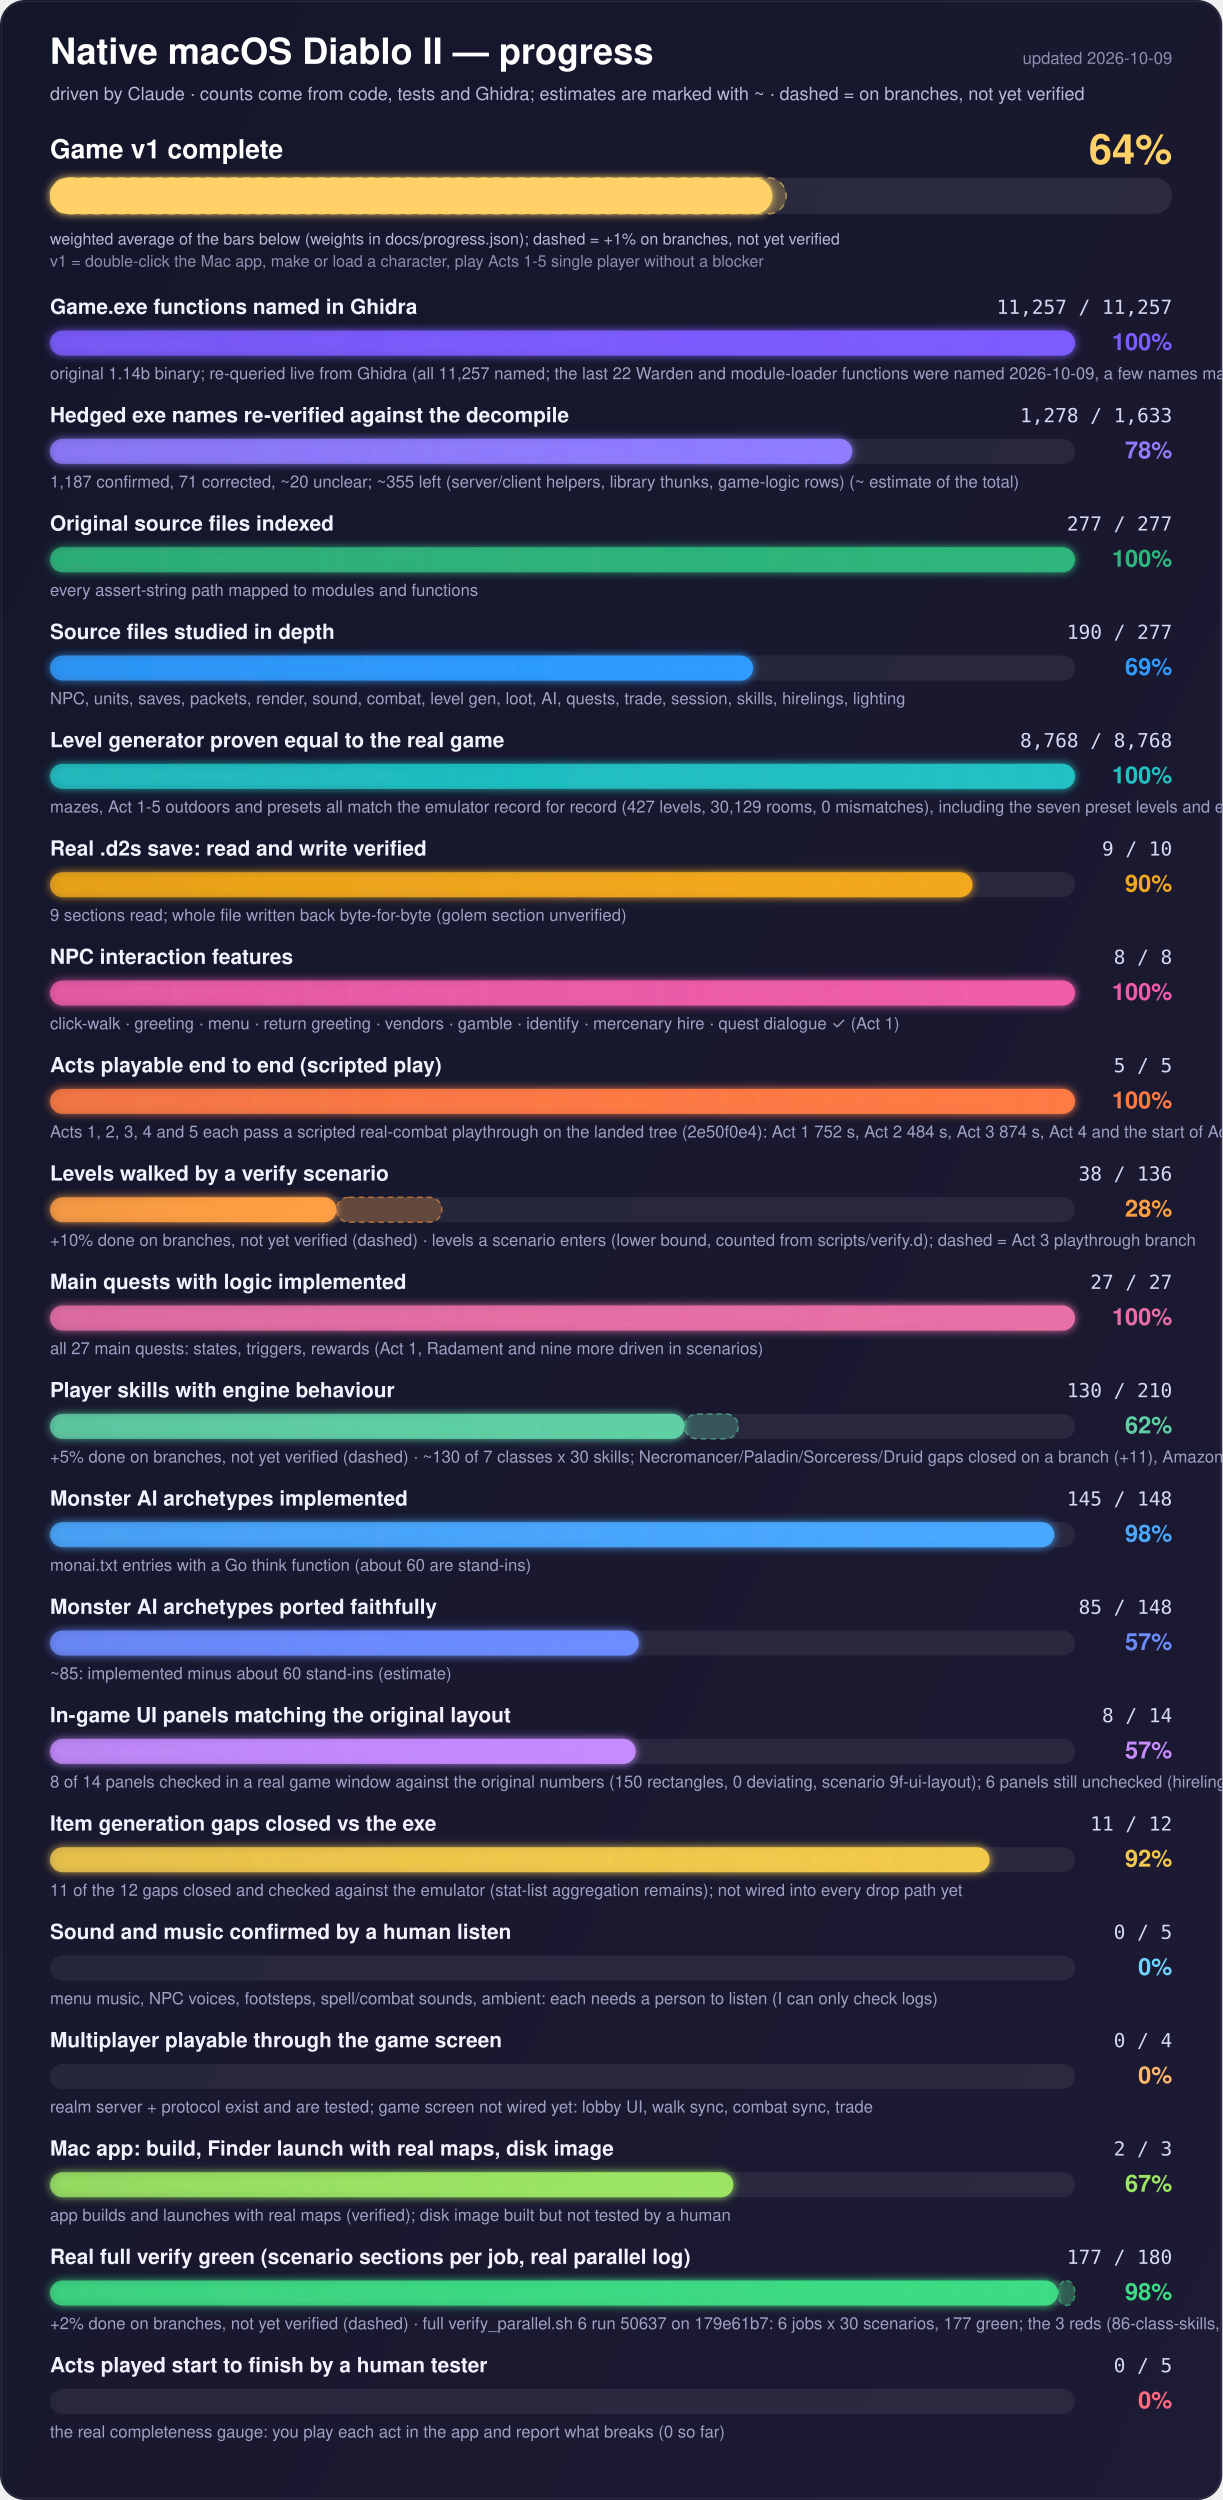
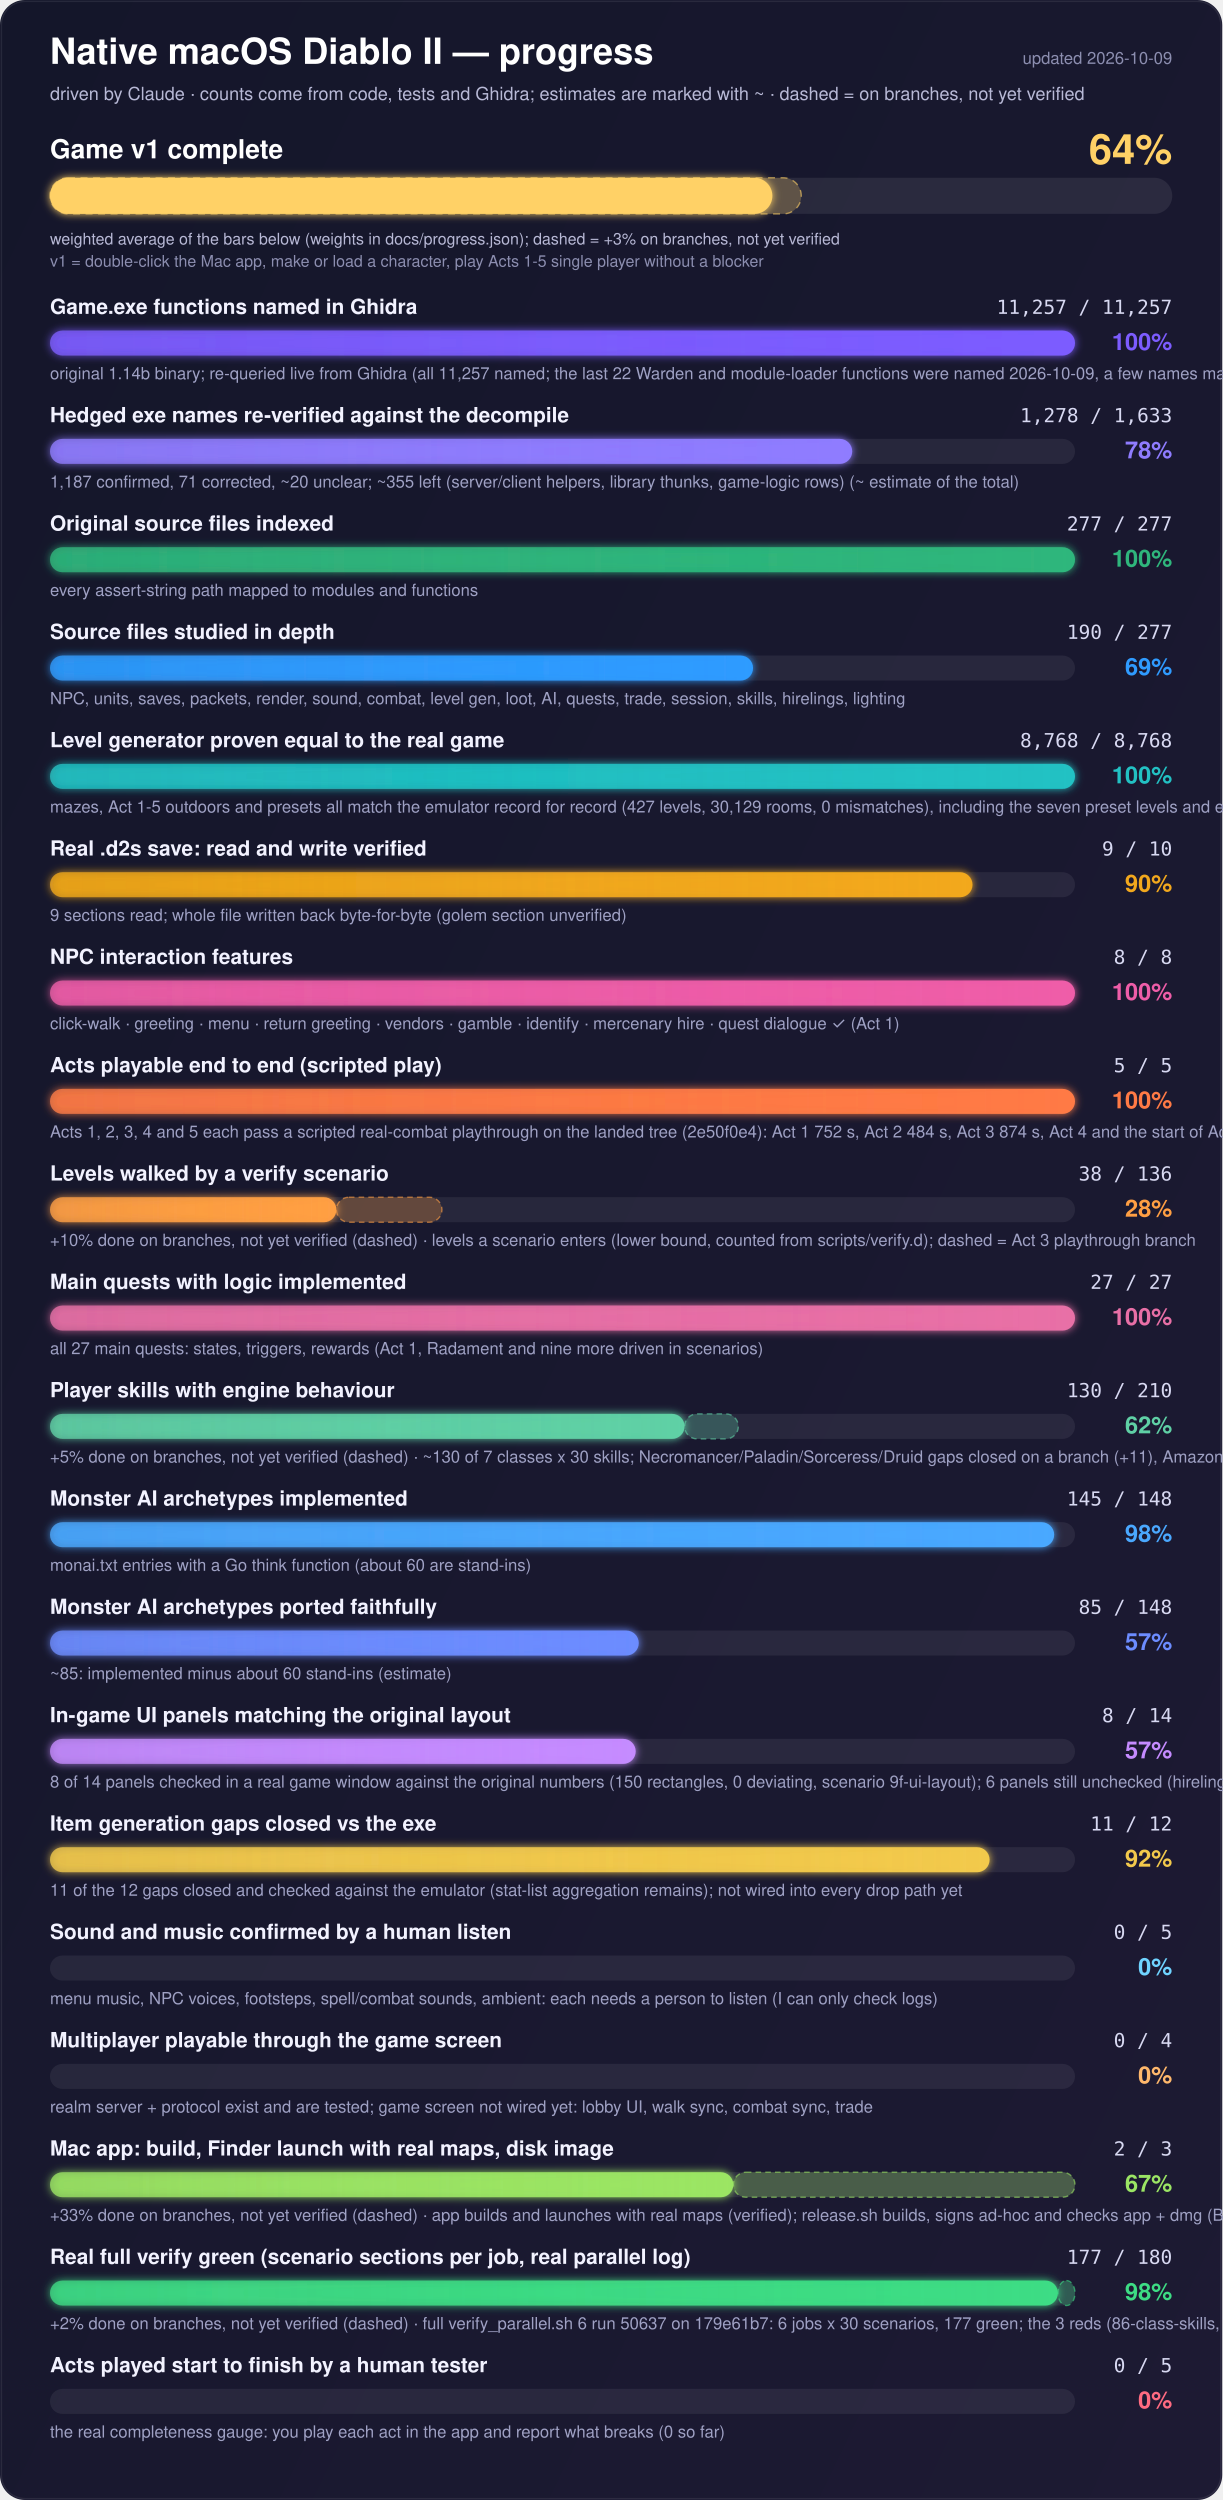
<svg xmlns="http://www.w3.org/2000/svg" width="880" height="1800" viewBox="0 0 880 1800" role="img" aria-label="Native macOS Diablo II — progress">
  <defs>
    <linearGradient id="bg" x1="0" y1="0" x2="1" y2="1">
      <stop offset="0" stop-color="#14162a" />
      <stop offset="1" stop-color="#1d1a33" />
    </linearGradient>
    <linearGradient id="g0" x1="0" y1="0" x2="1" y2="0">
      <stop offset="0" stop-color="#7c5cff" stop-opacity="0.75" />
      <stop offset="1" stop-color="#7c5cff" />
    </linearGradient>
    <linearGradient id="g1" x1="0" y1="0" x2="1" y2="0">
      <stop offset="0" stop-color="#8f7cff" stop-opacity="0.75" />
      <stop offset="1" stop-color="#8f7cff" />
    </linearGradient>
    <linearGradient id="g2" x1="0" y1="0" x2="1" y2="0">
      <stop offset="0" stop-color="#2fb67c" stop-opacity="0.75" />
      <stop offset="1" stop-color="#2fb67c" />
    </linearGradient>
    <linearGradient id="g3" x1="0" y1="0" x2="1" y2="0">
      <stop offset="0" stop-color="#2f9bff" stop-opacity="0.75" />
      <stop offset="1" stop-color="#2f9bff" />
    </linearGradient>
    <linearGradient id="g4" x1="0" y1="0" x2="1" y2="0">
      <stop offset="0" stop-color="#22c1c3" stop-opacity="0.75" />
      <stop offset="1" stop-color="#22c1c3" />
    </linearGradient>
    <linearGradient id="g5" x1="0" y1="0" x2="1" y2="0">
      <stop offset="0" stop-color="#f2a81d" stop-opacity="0.75" />
      <stop offset="1" stop-color="#f2a81d" />
    </linearGradient>
    <linearGradient id="g6" x1="0" y1="0" x2="1" y2="0">
      <stop offset="0" stop-color="#ef5da8" stop-opacity="0.75" />
      <stop offset="1" stop-color="#ef5da8" />
    </linearGradient>
    <linearGradient id="g7" x1="0" y1="0" x2="1" y2="0">
      <stop offset="0" stop-color="#ff7a45" stop-opacity="0.75" />
      <stop offset="1" stop-color="#ff7a45" />
    </linearGradient>
    <linearGradient id="g8" x1="0" y1="0" x2="1" y2="0">
      <stop offset="0" stop-color="#ff9f43" stop-opacity="0.75" />
      <stop offset="1" stop-color="#ff9f43" />
    </linearGradient>
    <linearGradient id="g9" x1="0" y1="0" x2="1" y2="0">
      <stop offset="0" stop-color="#e86fa6" stop-opacity="0.75" />
      <stop offset="1" stop-color="#e86fa6" />
    </linearGradient>
    <linearGradient id="g10" x1="0" y1="0" x2="1" y2="0">
      <stop offset="0" stop-color="#5fd0a5" stop-opacity="0.75" />
      <stop offset="1" stop-color="#5fd0a5" />
    </linearGradient>
    <linearGradient id="g11" x1="0" y1="0" x2="1" y2="0">
      <stop offset="0" stop-color="#4aa8ff" stop-opacity="0.75" />
      <stop offset="1" stop-color="#4aa8ff" />
    </linearGradient>
    <linearGradient id="g12" x1="0" y1="0" x2="1" y2="0">
      <stop offset="0" stop-color="#6c8cff" stop-opacity="0.75" />
      <stop offset="1" stop-color="#6c8cff" />
    </linearGradient>
    <linearGradient id="g13" x1="0" y1="0" x2="1" y2="0">
      <stop offset="0" stop-color="#c58bff" stop-opacity="0.75" />
      <stop offset="1" stop-color="#c58bff" />
    </linearGradient>
    <linearGradient id="g14" x1="0" y1="0" x2="1" y2="0">
      <stop offset="0" stop-color="#f2c94c" stop-opacity="0.75" />
      <stop offset="1" stop-color="#f2c94c" />
    </linearGradient>
    <linearGradient id="g15" x1="0" y1="0" x2="1" y2="0">
      <stop offset="0" stop-color="#6fd3ff" stop-opacity="0.75" />
      <stop offset="1" stop-color="#6fd3ff" />
    </linearGradient>
    <linearGradient id="g16" x1="0" y1="0" x2="1" y2="0">
      <stop offset="0" stop-color="#ffb86b" stop-opacity="0.75" />
      <stop offset="1" stop-color="#ffb86b" />
    </linearGradient>
    <linearGradient id="g17" x1="0" y1="0" x2="1" y2="0">
      <stop offset="0" stop-color="#9be564" stop-opacity="0.75" />
      <stop offset="1" stop-color="#9be564" />
    </linearGradient>
    <linearGradient id="g18" x1="0" y1="0" x2="1" y2="0">
      <stop offset="0" stop-color="#3ddc84" stop-opacity="0.75" />
      <stop offset="1" stop-color="#3ddc84" />
    </linearGradient>
    <linearGradient id="g19" x1="0" y1="0" x2="1" y2="0">
      <stop offset="0" stop-color="#ff6b81" stop-opacity="0.75" />
      <stop offset="1" stop-color="#ff6b81" />
    </linearGradient>
    <filter id="glow" x="-5%" y="-50%" width="110%" height="200%">
      <feGaussianBlur stdDeviation="3" result="b" />
      <feMerge>
        <feMergeNode in="b" />
        <feMergeNode in="SourceGraphic" />
      </feMerge>
    </filter>
  </defs>
  <rect width="880" height="1800" rx="18" fill="url(#bg)" />
  <rect x="1" y="1" width="878" height="1798" rx="17" fill="none" stroke="#ffffff" stroke-opacity="0.08" />
  <text x="36" y="46" font-family="-apple-system,Segoe UI,Helvetica,Arial,sans-serif" font-size="26" font-weight="700" fill="#ffffff">Native macOS Diablo II — progress</text>
  <text x="36" y="72" font-family="-apple-system,Segoe UI,Helvetica,Arial,sans-serif" font-size="13" fill="#b8b9d6">driven by Claude · counts come from code, tests and Ghidra; estimates are marked with ~ · dashed = on branches, not yet verified</text>
  <text x="844" y="46" text-anchor="end" font-family="-apple-system,Segoe UI,Helvetica,Arial,sans-serif" font-size="12" fill="#8c8eb0">updated 2026-10-09</text>
  <text x="36" y="114" font-family="-apple-system,Segoe UI,Helvetica,Arial,sans-serif" font-size="19" font-weight="700" fill="#ffffff">Game v1 complete</text>
  <text x="844" y="118" text-anchor="end" font-family="-apple-system,Segoe UI,Helvetica,Arial,sans-serif" font-size="30" font-weight="800" fill="#ffd166">64%</text>
  <rect x="36" y="128" width="808" height="26" rx="13" fill="#ffffff" fill-opacity="0.08" />
-   <rect x="36" y="128" width="530.1" height="26" rx="13" fill="#ffd166" fill-opacity="0.25" stroke="#ffd166" stroke-opacity="0.6" stroke-dasharray="5 4" />
+   <rect x="36" y="128" width="540.9" height="26" rx="13" fill="#ffd166" fill-opacity="0.25" stroke="#ffd166" stroke-opacity="0.6" stroke-dasharray="5 4" />
  <rect x="36" y="128" width="520.1" height="26" rx="13" fill="#ffd166" filter="url(#glow)" />
-   <text x="36" y="176" font-family="-apple-system,Segoe UI,Helvetica,Arial,sans-serif" font-size="11.5" fill="#b8b9d6">weighted average of the bars below (weights in docs/progress.json); dashed = +1% on branches, not yet verified</text>
+   <text x="36" y="176" font-family="-apple-system,Segoe UI,Helvetica,Arial,sans-serif" font-size="11.5" fill="#b8b9d6">weighted average of the bars below (weights in docs/progress.json); dashed = +3% on branches, not yet verified</text>
  <text x="36" y="192" font-family="-apple-system,Segoe UI,Helvetica,Arial,sans-serif" font-size="11.5" fill="#8c8eb0">v1 = double-click the Mac app, make or load a character, play Acts 1-5 single player without a blocker</text>
  <text x="36" y="226" font-family="-apple-system,Segoe UI,Helvetica,Arial,sans-serif" font-size="15" font-weight="600" fill="#f2f2ff">Game.exe functions named in Ghidra</text>
  <text x="844" y="226" text-anchor="end" font-family="ui-monospace,SFMono-Regular,Menlo,monospace" font-size="14" fill="#d8d9f2">11,257 / 11,257</text>
  <rect x="36" y="238" width="738" height="18" rx="9" fill="#ffffff" fill-opacity="0.07" />
  <rect x="36" y="238" width="738.0" height="18" rx="9" fill="url(#g0)" filter="url(#glow)" />
  <text x="844" y="252" text-anchor="end" font-family="-apple-system,Segoe UI,Helvetica,Arial,sans-serif" font-size="17" font-weight="700" fill="#7c5cff">100%</text>
  <text x="36" y="273" font-family="-apple-system,Segoe UI,Helvetica,Arial,sans-serif" font-size="12" fill="#9fa1c4">original 1.14b binary; re-queried live from Ghidra (all 11,257 named; the last 22 Warden and module-loader functions were named 2026-10-09, a few names marked unverified)</text>
  <text x="36" y="304" font-family="-apple-system,Segoe UI,Helvetica,Arial,sans-serif" font-size="15" font-weight="600" fill="#f2f2ff">Hedged exe names re-verified against the decompile</text>
  <text x="844" y="304" text-anchor="end" font-family="ui-monospace,SFMono-Regular,Menlo,monospace" font-size="14" fill="#d8d9f2">1,278 / 1,633</text>
  <rect x="36" y="316" width="738" height="18" rx="9" fill="#ffffff" fill-opacity="0.07" />
  <rect x="36" y="316" width="577.6" height="18" rx="9" fill="url(#g1)" filter="url(#glow)" />
  <text x="844" y="330" text-anchor="end" font-family="-apple-system,Segoe UI,Helvetica,Arial,sans-serif" font-size="17" font-weight="700" fill="#8f7cff">78%</text>
  <text x="36" y="351" font-family="-apple-system,Segoe UI,Helvetica,Arial,sans-serif" font-size="12" fill="#9fa1c4">1,187 confirmed, 71 corrected, ~20 unclear; ~355 left (server/client helpers, library thunks, game-logic rows) (~ estimate of the total)</text>
  <text x="36" y="382" font-family="-apple-system,Segoe UI,Helvetica,Arial,sans-serif" font-size="15" font-weight="600" fill="#f2f2ff">Original source files indexed</text>
  <text x="844" y="382" text-anchor="end" font-family="ui-monospace,SFMono-Regular,Menlo,monospace" font-size="14" fill="#d8d9f2">277 / 277</text>
  <rect x="36" y="394" width="738" height="18" rx="9" fill="#ffffff" fill-opacity="0.07" />
  <rect x="36" y="394" width="738.0" height="18" rx="9" fill="url(#g2)" filter="url(#glow)" />
  <text x="844" y="408" text-anchor="end" font-family="-apple-system,Segoe UI,Helvetica,Arial,sans-serif" font-size="17" font-weight="700" fill="#2fb67c">100%</text>
  <text x="36" y="429" font-family="-apple-system,Segoe UI,Helvetica,Arial,sans-serif" font-size="12" fill="#9fa1c4">every assert-string path mapped to modules and functions</text>
  <text x="36" y="460" font-family="-apple-system,Segoe UI,Helvetica,Arial,sans-serif" font-size="15" font-weight="600" fill="#f2f2ff">Source files studied in depth</text>
  <text x="844" y="460" text-anchor="end" font-family="ui-monospace,SFMono-Regular,Menlo,monospace" font-size="14" fill="#d8d9f2">190 / 277</text>
  <rect x="36" y="472" width="738" height="18" rx="9" fill="#ffffff" fill-opacity="0.07" />
  <rect x="36" y="472" width="506.2" height="18" rx="9" fill="url(#g3)" filter="url(#glow)" />
  <text x="844" y="486" text-anchor="end" font-family="-apple-system,Segoe UI,Helvetica,Arial,sans-serif" font-size="17" font-weight="700" fill="#2f9bff">69%</text>
  <text x="36" y="507" font-family="-apple-system,Segoe UI,Helvetica,Arial,sans-serif" font-size="12" fill="#9fa1c4">NPC, units, saves, packets, render, sound, combat, level gen, loot, AI, quests, trade, session, skills, hirelings, lighting</text>
  <text x="36" y="538" font-family="-apple-system,Segoe UI,Helvetica,Arial,sans-serif" font-size="15" font-weight="600" fill="#f2f2ff">Level generator proven equal to the real game</text>
  <text x="844" y="538" text-anchor="end" font-family="ui-monospace,SFMono-Regular,Menlo,monospace" font-size="14" fill="#d8d9f2">8,768 / 8,768</text>
  <rect x="36" y="550" width="738" height="18" rx="9" fill="#ffffff" fill-opacity="0.07" />
  <rect x="36" y="550" width="738.0" height="18" rx="9" fill="url(#g4)" filter="url(#glow)" />
  <text x="844" y="564" text-anchor="end" font-family="-apple-system,Segoe UI,Helvetica,Arial,sans-serif" font-size="17" font-weight="700" fill="#22c1c3">100%</text>
  <text x="36" y="585" font-family="-apple-system,Segoe UI,Helvetica,Arial,sans-serif" font-size="12" fill="#9fa1c4">mazes, Act 1-5 outdoors and presets all match the emulator record for record (427 levels, 30,129 rooms, 0 mismatches), including the seven preset levels and exact maze tiles; landed</text>
  <text x="36" y="616" font-family="-apple-system,Segoe UI,Helvetica,Arial,sans-serif" font-size="15" font-weight="600" fill="#f2f2ff">Real .d2s save: read and write verified</text>
  <text x="844" y="616" text-anchor="end" font-family="ui-monospace,SFMono-Regular,Menlo,monospace" font-size="14" fill="#d8d9f2">9 / 10</text>
  <rect x="36" y="628" width="738" height="18" rx="9" fill="#ffffff" fill-opacity="0.07" />
  <rect x="36" y="628" width="664.2" height="18" rx="9" fill="url(#g5)" filter="url(#glow)" />
  <text x="844" y="642" text-anchor="end" font-family="-apple-system,Segoe UI,Helvetica,Arial,sans-serif" font-size="17" font-weight="700" fill="#f2a81d">90%</text>
  <text x="36" y="663" font-family="-apple-system,Segoe UI,Helvetica,Arial,sans-serif" font-size="12" fill="#9fa1c4">9 sections read; whole file written back byte-for-byte (golem section unverified)</text>
  <text x="36" y="694" font-family="-apple-system,Segoe UI,Helvetica,Arial,sans-serif" font-size="15" font-weight="600" fill="#f2f2ff">NPC interaction features</text>
  <text x="844" y="694" text-anchor="end" font-family="ui-monospace,SFMono-Regular,Menlo,monospace" font-size="14" fill="#d8d9f2">8 / 8</text>
  <rect x="36" y="706" width="738" height="18" rx="9" fill="#ffffff" fill-opacity="0.07" />
  <rect x="36" y="706" width="738.0" height="18" rx="9" fill="url(#g6)" filter="url(#glow)" />
  <text x="844" y="720" text-anchor="end" font-family="-apple-system,Segoe UI,Helvetica,Arial,sans-serif" font-size="17" font-weight="700" fill="#ef5da8">100%</text>
  <text x="36" y="741" font-family="-apple-system,Segoe UI,Helvetica,Arial,sans-serif" font-size="12" fill="#9fa1c4">click-walk · greeting · menu · return greeting · vendors · gamble · identify · mercenary hire · quest dialogue ✓ (Act 1)</text>
  <text x="36" y="772" font-family="-apple-system,Segoe UI,Helvetica,Arial,sans-serif" font-size="15" font-weight="600" fill="#f2f2ff">Acts playable end to end (scripted play)</text>
  <text x="844" y="772" text-anchor="end" font-family="ui-monospace,SFMono-Regular,Menlo,monospace" font-size="14" fill="#d8d9f2">5 / 5</text>
  <rect x="36" y="784" width="738" height="18" rx="9" fill="#ffffff" fill-opacity="0.07" />
  <rect x="36" y="784" width="738.0" height="18" rx="9" fill="url(#g7)" filter="url(#glow)" />
  <text x="844" y="798" text-anchor="end" font-family="-apple-system,Segoe UI,Helvetica,Arial,sans-serif" font-size="17" font-weight="700" fill="#ff7a45">100%</text>
  <text x="36" y="819" font-family="-apple-system,Segoe UI,Helvetica,Arial,sans-serif" font-size="12" fill="#9fa1c4">Acts 1, 2, 3, 4 and 5 each pass a scripted real-combat playthrough on the landed tree (2e50f0e4): Act 1 752 s, Act 2 484 s, Act 3 874 s, Act 4 and the start of Act 5 in the full verify, Act 5 caves 574 s</text>
  <text x="36" y="850" font-family="-apple-system,Segoe UI,Helvetica,Arial,sans-serif" font-size="15" font-weight="600" fill="#f2f2ff">Levels walked by a verify scenario</text>
  <text x="844" y="850" text-anchor="end" font-family="ui-monospace,SFMono-Regular,Menlo,monospace" font-size="14" fill="#d8d9f2">38 / 136</text>
  <rect x="36" y="862" width="738" height="18" rx="9" fill="#ffffff" fill-opacity="0.07" />
  <rect x="36" y="862" width="206.2" height="18" rx="9" fill="url(#g8)" filter="url(#glow)" />
  <rect x="242.2" y="862" width="76.0" height="18" rx="9" fill="#ff9f43" fill-opacity="0.28" stroke="#ff9f43" stroke-opacity="0.6" stroke-dasharray="4 3" />
  <text x="844" y="876" text-anchor="end" font-family="-apple-system,Segoe UI,Helvetica,Arial,sans-serif" font-size="17" font-weight="700" fill="#ff9f43">28%</text>
  <text x="36" y="897" font-family="-apple-system,Segoe UI,Helvetica,Arial,sans-serif" font-size="12" fill="#9fa1c4">+10% done on branches, not yet verified (dashed) · levels a scenario enters (lower bound, counted from scripts/verify.d); dashed = Act 3 playthrough branch</text>
  <text x="36" y="928" font-family="-apple-system,Segoe UI,Helvetica,Arial,sans-serif" font-size="15" font-weight="600" fill="#f2f2ff">Main quests with logic implemented</text>
  <text x="844" y="928" text-anchor="end" font-family="ui-monospace,SFMono-Regular,Menlo,monospace" font-size="14" fill="#d8d9f2">27 / 27</text>
  <rect x="36" y="940" width="738" height="18" rx="9" fill="#ffffff" fill-opacity="0.07" />
  <rect x="36" y="940" width="738.0" height="18" rx="9" fill="url(#g9)" filter="url(#glow)" />
  <text x="844" y="954" text-anchor="end" font-family="-apple-system,Segoe UI,Helvetica,Arial,sans-serif" font-size="17" font-weight="700" fill="#e86fa6">100%</text>
  <text x="36" y="975" font-family="-apple-system,Segoe UI,Helvetica,Arial,sans-serif" font-size="12" fill="#9fa1c4">all 27 main quests: states, triggers, rewards (Act 1, Radament and nine more driven in scenarios)</text>
  <text x="36" y="1006" font-family="-apple-system,Segoe UI,Helvetica,Arial,sans-serif" font-size="15" font-weight="600" fill="#f2f2ff">Player skills with engine behaviour</text>
  <text x="844" y="1006" text-anchor="end" font-family="ui-monospace,SFMono-Regular,Menlo,monospace" font-size="14" fill="#d8d9f2">130 / 210</text>
  <rect x="36" y="1018" width="738" height="18" rx="9" fill="#ffffff" fill-opacity="0.07" />
  <rect x="36" y="1018" width="456.9" height="18" rx="9" fill="url(#g10)" filter="url(#glow)" />
  <rect x="492.9" y="1018" width="38.7" height="18" rx="9" fill="#5fd0a5" fill-opacity="0.28" stroke="#5fd0a5" stroke-opacity="0.6" stroke-dasharray="4 3" />
  <text x="844" y="1032" text-anchor="end" font-family="-apple-system,Segoe UI,Helvetica,Arial,sans-serif" font-size="17" font-weight="700" fill="#5fd0a5">62%</text>
  <text x="36" y="1053" font-family="-apple-system,Segoe UI,Helvetica,Arial,sans-serif" font-size="12" fill="#9fa1c4">+5% done on branches, not yet verified (dashed) · ~130 of 7 classes x 30 skills; Necromancer/Paladin/Sorceress/Druid gaps closed on a branch (+11), Amazon/Barbarian/Assassin in progress</text>
  <text x="36" y="1084" font-family="-apple-system,Segoe UI,Helvetica,Arial,sans-serif" font-size="15" font-weight="600" fill="#f2f2ff">Monster AI archetypes implemented</text>
  <text x="844" y="1084" text-anchor="end" font-family="ui-monospace,SFMono-Regular,Menlo,monospace" font-size="14" fill="#d8d9f2">145 / 148</text>
  <rect x="36" y="1096" width="738" height="18" rx="9" fill="#ffffff" fill-opacity="0.07" />
  <rect x="36" y="1096" width="723.0" height="18" rx="9" fill="url(#g11)" filter="url(#glow)" />
  <text x="844" y="1110" text-anchor="end" font-family="-apple-system,Segoe UI,Helvetica,Arial,sans-serif" font-size="17" font-weight="700" fill="#4aa8ff">98%</text>
  <text x="36" y="1131" font-family="-apple-system,Segoe UI,Helvetica,Arial,sans-serif" font-size="12" fill="#9fa1c4">monai.txt entries with a Go think function (about 60 are stand-ins)</text>
  <text x="36" y="1162" font-family="-apple-system,Segoe UI,Helvetica,Arial,sans-serif" font-size="15" font-weight="600" fill="#f2f2ff">Monster AI archetypes ported faithfully</text>
  <text x="844" y="1162" text-anchor="end" font-family="ui-monospace,SFMono-Regular,Menlo,monospace" font-size="14" fill="#d8d9f2">85 / 148</text>
  <rect x="36" y="1174" width="738" height="18" rx="9" fill="#ffffff" fill-opacity="0.07" />
  <rect x="36" y="1174" width="423.9" height="18" rx="9" fill="url(#g12)" filter="url(#glow)" />
  <text x="844" y="1188" text-anchor="end" font-family="-apple-system,Segoe UI,Helvetica,Arial,sans-serif" font-size="17" font-weight="700" fill="#6c8cff">57%</text>
  <text x="36" y="1209" font-family="-apple-system,Segoe UI,Helvetica,Arial,sans-serif" font-size="12" fill="#9fa1c4">~85: implemented minus about 60 stand-ins (estimate)</text>
  <text x="36" y="1240" font-family="-apple-system,Segoe UI,Helvetica,Arial,sans-serif" font-size="15" font-weight="600" fill="#f2f2ff">In-game UI panels matching the original layout</text>
  <text x="844" y="1240" text-anchor="end" font-family="ui-monospace,SFMono-Regular,Menlo,monospace" font-size="14" fill="#d8d9f2">8 / 14</text>
  <rect x="36" y="1252" width="738" height="18" rx="9" fill="#ffffff" fill-opacity="0.07" />
  <rect x="36" y="1252" width="421.7" height="18" rx="9" fill="url(#g13)" filter="url(#glow)" />
  <text x="844" y="1266" text-anchor="end" font-family="-apple-system,Segoe UI,Helvetica,Arial,sans-serif" font-size="17" font-weight="700" fill="#c58bff">57%</text>
  <text x="36" y="1287" font-family="-apple-system,Segoe UI,Helvetica,Arial,sans-serif" font-size="12" fill="#9fa1c4">8 of 14 panels checked in a real game window against the original numbers (150 rectangles, 0 deviating, scenario 9f-ui-layout); 6 panels still unchecked (hireling panel, hirelings list and a few others are on held branches)</text>
  <text x="36" y="1318" font-family="-apple-system,Segoe UI,Helvetica,Arial,sans-serif" font-size="15" font-weight="600" fill="#f2f2ff">Item generation gaps closed vs the exe</text>
  <text x="844" y="1318" text-anchor="end" font-family="ui-monospace,SFMono-Regular,Menlo,monospace" font-size="14" fill="#d8d9f2">11 / 12</text>
  <rect x="36" y="1330" width="738" height="18" rx="9" fill="#ffffff" fill-opacity="0.07" />
  <rect x="36" y="1330" width="676.5" height="18" rx="9" fill="url(#g14)" filter="url(#glow)" />
  <text x="844" y="1344" text-anchor="end" font-family="-apple-system,Segoe UI,Helvetica,Arial,sans-serif" font-size="17" font-weight="700" fill="#f2c94c">92%</text>
  <text x="36" y="1365" font-family="-apple-system,Segoe UI,Helvetica,Arial,sans-serif" font-size="12" fill="#9fa1c4">11 of the 12 gaps closed and checked against the emulator (stat-list aggregation remains); not wired into every drop path yet</text>
  <text x="36" y="1396" font-family="-apple-system,Segoe UI,Helvetica,Arial,sans-serif" font-size="15" font-weight="600" fill="#f2f2ff">Sound and music confirmed by a human listen</text>
  <text x="844" y="1396" text-anchor="end" font-family="ui-monospace,SFMono-Regular,Menlo,monospace" font-size="14" fill="#d8d9f2">0 / 5</text>
  <rect x="36" y="1408" width="738" height="18" rx="9" fill="#ffffff" fill-opacity="0.07" />
  <text x="844" y="1422" text-anchor="end" font-family="-apple-system,Segoe UI,Helvetica,Arial,sans-serif" font-size="17" font-weight="700" fill="#6fd3ff">0%</text>
  <text x="36" y="1443" font-family="-apple-system,Segoe UI,Helvetica,Arial,sans-serif" font-size="12" fill="#9fa1c4">menu music, NPC voices, footsteps, spell/combat sounds, ambient: each needs a person to listen (I can only check logs)</text>
  <text x="36" y="1474" font-family="-apple-system,Segoe UI,Helvetica,Arial,sans-serif" font-size="15" font-weight="600" fill="#f2f2ff">Multiplayer playable through the game screen</text>
  <text x="844" y="1474" text-anchor="end" font-family="ui-monospace,SFMono-Regular,Menlo,monospace" font-size="14" fill="#d8d9f2">0 / 4</text>
  <rect x="36" y="1486" width="738" height="18" rx="9" fill="#ffffff" fill-opacity="0.07" />
  <text x="844" y="1500" text-anchor="end" font-family="-apple-system,Segoe UI,Helvetica,Arial,sans-serif" font-size="17" font-weight="700" fill="#ffb86b">0%</text>
  <text x="36" y="1521" font-family="-apple-system,Segoe UI,Helvetica,Arial,sans-serif" font-size="12" fill="#9fa1c4">realm server + protocol exist and are tested; game screen not wired yet: lobby UI, walk sync, combat sync, trade</text>
  <text x="36" y="1552" font-family="-apple-system,Segoe UI,Helvetica,Arial,sans-serif" font-size="15" font-weight="600" fill="#f2f2ff">Mac app: build, Finder launch with real maps, disk image</text>
  <text x="844" y="1552" text-anchor="end" font-family="ui-monospace,SFMono-Regular,Menlo,monospace" font-size="14" fill="#d8d9f2">2 / 3</text>
  <rect x="36" y="1564" width="738" height="18" rx="9" fill="#ffffff" fill-opacity="0.07" />
  <rect x="36" y="1564" width="492.0" height="18" rx="9" fill="url(#g17)" filter="url(#glow)" />
+   <rect x="528.0" y="1564" width="246.0" height="18" rx="9" fill="#9be564" fill-opacity="0.28" stroke="#9be564" stroke-opacity="0.6" stroke-dasharray="4 3" />
  <text x="844" y="1578" text-anchor="end" font-family="-apple-system,Segoe UI,Helvetica,Arial,sans-serif" font-size="17" font-weight="700" fill="#9be564">67%</text>
-   <text x="36" y="1599" font-family="-apple-system,Segoe UI,Helvetica,Arial,sans-serif" font-size="12" fill="#9fa1c4">app builds and launches with real maps (verified); disk image built but not tested by a human</text>
+   <text x="36" y="1599" font-family="-apple-system,Segoe UI,Helvetica,Arial,sans-serif" font-size="12" fill="#9fa1c4">+33% done on branches, not yet verified (dashed) · app builds and launches with real maps (verified); release.sh builds, signs ad-hoc and checks app + dmg (BUNDLE OK); the disk image has not been opened by a human; the desktop app was rebuilt from the landed tree</text>
  <text x="36" y="1630" font-family="-apple-system,Segoe UI,Helvetica,Arial,sans-serif" font-size="15" font-weight="600" fill="#f2f2ff">Real full verify green (scenario sections per job, real parallel log)</text>
  <text x="844" y="1630" text-anchor="end" font-family="ui-monospace,SFMono-Regular,Menlo,monospace" font-size="14" fill="#d8d9f2">177 / 180</text>
  <rect x="36" y="1642" width="738" height="18" rx="9" fill="#ffffff" fill-opacity="0.07" />
  <rect x="36" y="1642" width="725.7" height="18" rx="9" fill="url(#g18)" filter="url(#glow)" />
  <rect x="761.7" y="1642" width="12.3" height="18" rx="9" fill="#3ddc84" fill-opacity="0.28" stroke="#3ddc84" stroke-opacity="0.6" stroke-dasharray="4 3" />
  <text x="844" y="1656" text-anchor="end" font-family="-apple-system,Segoe UI,Helvetica,Arial,sans-serif" font-size="17" font-weight="700" fill="#3ddc84">98%</text>
-   <text x="36" y="1677" font-family="-apple-system,Segoe UI,Helvetica,Arial,sans-serif" font-size="12" fill="#9fa1c4">+2% done on branches, not yet verified (dashed) · full verify_parallel.sh 6 run 50637 on 179e61b7: 6 jobs x 30 scenarios, 177 green; the 3 reds (86-class-skills, Act 3 playthrough, Act 5 caves playthrough) were fixed and re-run alone green; the final tree has no second full run</text>
+   <text x="36" y="1677" font-family="-apple-system,Segoe UI,Helvetica,Arial,sans-serif" font-size="12" fill="#9fa1c4">+2% done on branches, not yet verified (dashed) · full verify_parallel.sh 6 run 50637 on 179e61b7: 6 jobs x 30 scenarios, 177 green; the 3 reds (86-class-skills, Act 3 playthrough, Act 5 caves playthrough) were fixed and re-run alone green; the final tree has no second full run; batch 1 (Mac release, stamina, objects) landed after a second full run: 4 of 6 jobs green, 2 load/timing reds passed alone after fixes</text>
  <text x="36" y="1708" font-family="-apple-system,Segoe UI,Helvetica,Arial,sans-serif" font-size="15" font-weight="600" fill="#f2f2ff">Acts played start to finish by a human tester</text>
  <text x="844" y="1708" text-anchor="end" font-family="ui-monospace,SFMono-Regular,Menlo,monospace" font-size="14" fill="#d8d9f2">0 / 5</text>
  <rect x="36" y="1720" width="738" height="18" rx="9" fill="#ffffff" fill-opacity="0.07" />
  <text x="844" y="1734" text-anchor="end" font-family="-apple-system,Segoe UI,Helvetica,Arial,sans-serif" font-size="17" font-weight="700" fill="#ff6b81">0%</text>
  <text x="36" y="1755" font-family="-apple-system,Segoe UI,Helvetica,Arial,sans-serif" font-size="12" fill="#9fa1c4">the real completeness gauge: you play each act in the app and report what breaks (0 so far)</text>
</svg>
